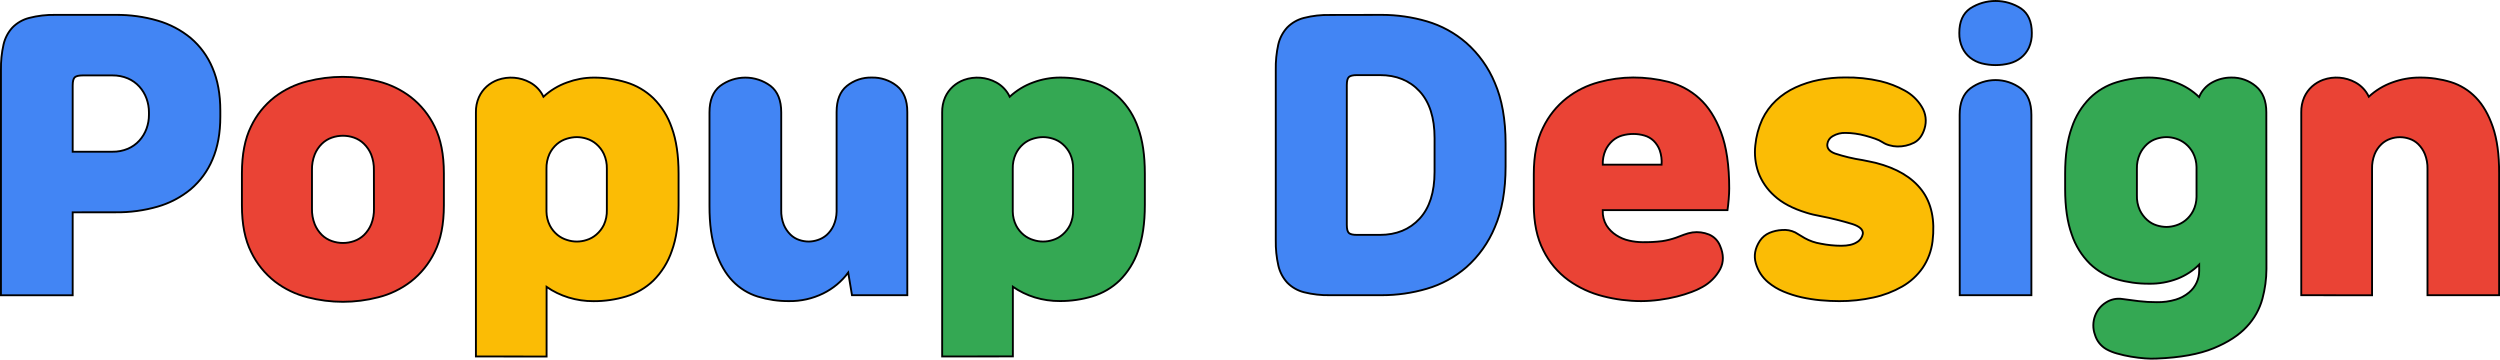
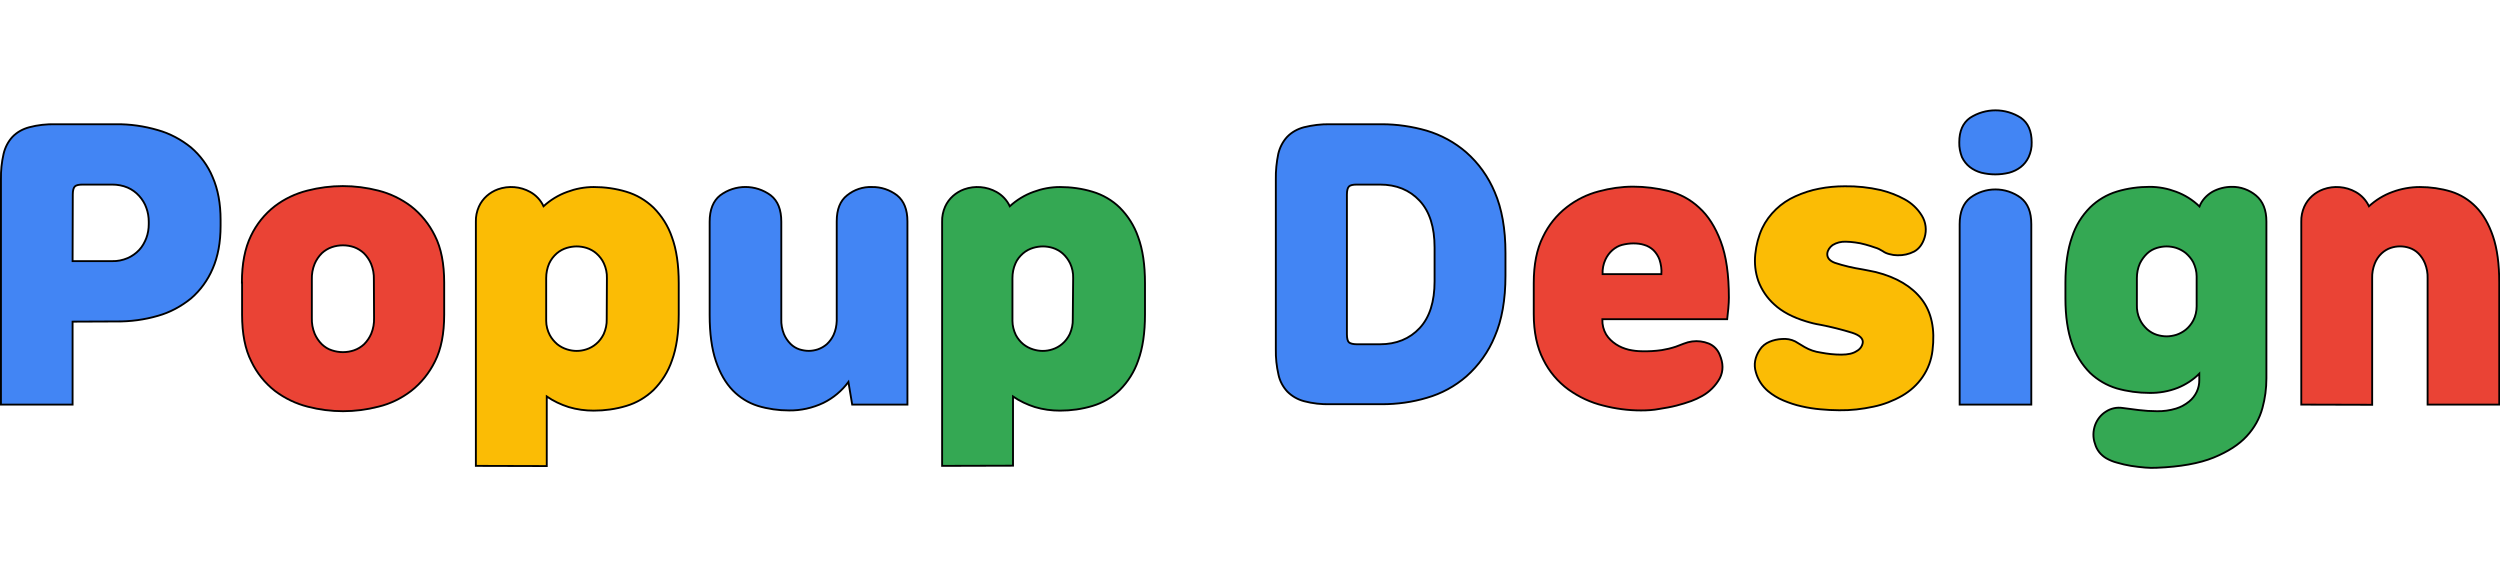
- <svg xmlns="http://www.w3.org/2000/svg" viewBox="0 0 1325.99 190.75">
-   <defs>
-     <style>.cls-1{fill:#4285f4;}.cls-1,.cls-2,.cls-3,.cls-4{stroke:#000;stroke-miterlimit:10;}.cls-2{fill:#ea4335;}.cls-3{fill:#fbbc05;}.cls-4{fill:#34a853;}</style>
-   </defs>
-   <g id="Layer_2" data-name="Layer 2">
-     <g id="Layer_2-2" data-name="Layer 2">
-       <path class="cls-1" d="M38.55,112.61v44H.5V37.07A56.58,56.58,0,0,1,1.88,23.59a19.88,19.88,0,0,1,4.72-9,19,19,0,0,1,8.86-5.08A51.54,51.54,0,0,1,29.31,7.89H61.45a76.54,76.54,0,0,1,22.16,3.05,48.91,48.91,0,0,1,17.55,9.23A42,42,0,0,1,112.7,36q4.15,9.61,4.16,22.72v3.14q0,13.11-4.16,22.72a42,42,0,0,1-11.54,15.79,48.91,48.91,0,0,1-17.55,9.23,76.89,76.89,0,0,1-22.16,3Zm0-32.14H59.6a20.33,20.33,0,0,0,8.22-1.57,17.45,17.45,0,0,0,6.1-4.34,19.16,19.16,0,0,0,3.78-6.28A21.19,21.19,0,0,0,79,60.9V59.6a21.33,21.33,0,0,0-1.3-7.39,19.22,19.22,0,0,0-3.78-6.27,17.6,17.6,0,0,0-6.1-4.35A20.5,20.5,0,0,0,59.6,40H43.9c-2.09,0-3.51.35-4.24,1s-1.11,2.12-1.11,4.34Z" />
-       <path class="cls-2" d="M128.31,91.92q0-15,4.8-24.75a43.3,43.3,0,0,1,12.56-15.69,47.48,47.48,0,0,1,17.27-8.32,75.15,75.15,0,0,1,37.68,0,47.43,47.43,0,0,1,17.26,8.32,44.16,44.16,0,0,1,12.66,15.69q4.89,9.8,4.89,24.75v17q0,15-4.89,24.75a44.16,44.16,0,0,1-12.66,15.69,47.27,47.27,0,0,1-17.26,8.32,74.44,74.44,0,0,1-37.5,0,47.39,47.39,0,0,1-17.27-8.32,44.13,44.13,0,0,1-12.65-15.69q-4.89-9.79-4.89-24.75Zm70-1.66a21.27,21.27,0,0,0-1.48-8.4A17,17,0,0,0,193,76.23,14.2,14.2,0,0,0,187.78,73,17.8,17.8,0,0,0,176,73a14.12,14.12,0,0,0-5.26,3.24,16.74,16.74,0,0,0-3.79,5.63,21.09,21.09,0,0,0-1.48,8.4v20.32a21.06,21.06,0,0,0,1.48,8.4,16.89,16.89,0,0,0,3.79,5.64,14.23,14.23,0,0,0,5.26,3.23,17.8,17.8,0,0,0,11.82,0,14.31,14.31,0,0,0,5.26-3.23,17.19,17.19,0,0,0,3.79-5.64,21.23,21.23,0,0,0,1.48-8.4Z" />
-       <path class="cls-3" d="M252.42,189.07V59.6a19,19,0,0,1,1.57-8,17.26,17.26,0,0,1,4.15-5.73,18.21,18.21,0,0,1,5.91-3.51,21,21,0,0,1,17.09,1.39,16.62,16.62,0,0,1,7.11,7.57,36.29,36.29,0,0,1,12.47-7.57,41.22,41.22,0,0,1,14.13-2.59,59,59,0,0,1,17.27,2.5,35.53,35.53,0,0,1,14.4,8.4,40.63,40.63,0,0,1,9.79,15.7q3.6,9.8,3.6,24.38v16.62q0,14.59-3.6,24.38a40.63,40.63,0,0,1-9.79,15.7,35.53,35.53,0,0,1-14.4,8.4,59,59,0,0,1-17.27,2.5,44.89,44.89,0,0,1-13.3-1.94,42.39,42.39,0,0,1-11.64-5.64v36.94Zm69.45-99.55a17.84,17.84,0,0,0-1.58-7.85,15.84,15.84,0,0,0-4-5.26,14.32,14.32,0,0,0-5.17-2.86,17.81,17.81,0,0,0-5.17-.83,18.71,18.71,0,0,0-5.26.83,14.24,14.24,0,0,0-5.27,2.86,16,16,0,0,0-4,5.26,18,18,0,0,0-1.57,7.85v22.72a16.86,16.86,0,0,0,1.85,7.48,16,16,0,0,0,4,4.9,14.85,14.85,0,0,0,5.08,2.67,16.52,16.52,0,0,0,10.34,0,14.17,14.17,0,0,0,5.17-2.86,16,16,0,0,0,4-5.17,17.65,17.65,0,0,0,1.58-7.94Z" />
-       <path class="cls-1" d="M418.46,159.71a55.36,55.36,0,0,1-16.53-2.4,31.35,31.35,0,0,1-13.3-8.22q-5.64-5.82-9-15.61t-3.32-24.38V59.6q0-9.6,5.63-14a22.41,22.41,0,0,1,26.78,0q5.64,4.43,5.64,14v51.72a19.8,19.8,0,0,0,1.38,7.94,16,16,0,0,0,3.51,5.17,12.09,12.09,0,0,0,4.71,2.86,16,16,0,0,0,5,.83,15.64,15.64,0,0,0,4.8-.83,13.35,13.35,0,0,0,4.71-2.67,15.29,15.29,0,0,0,3.6-4.9,18.9,18.9,0,0,0,1.66-7.48V59.42q0-9.42,5.45-13.85a20.24,20.24,0,0,1,13.21-4.44,20.58,20.58,0,0,1,13.29,4.44q5.55,4.43,5.55,13.85v97.15H451.89l-2-12a36.42,36.42,0,0,1-13.3,11.08A39.9,39.9,0,0,1,418.46,159.71Z" />
-       <path class="cls-4" d="M499.72,189.07V59.6a19.2,19.2,0,0,1,1.57-8,17.14,17.14,0,0,1,4.16-5.73,18,18,0,0,1,5.91-3.51,21,21,0,0,1,17.09,1.39,16.66,16.66,0,0,1,7.1,7.57A36.29,36.29,0,0,1,548,43.72a41.22,41.22,0,0,1,14.13-2.59,58.93,58.93,0,0,1,17.27,2.5A35.5,35.5,0,0,1,593.83,52a40.87,40.87,0,0,1,9.79,15.7q3.6,9.8,3.6,24.38v16.62q0,14.59-3.6,24.38a40.87,40.87,0,0,1-9.79,15.7,35.5,35.5,0,0,1-14.41,8.4,58.93,58.93,0,0,1-17.27,2.5,44.94,44.94,0,0,1-13.3-1.94,42.47,42.47,0,0,1-11.63-5.64v36.94Zm69.45-99.55a18,18,0,0,0-1.57-7.85,16,16,0,0,0-4-5.26,14.4,14.4,0,0,0-5.17-2.86,17.91,17.91,0,0,0-5.17-.83,18.77,18.77,0,0,0-5.27.83,14.2,14.2,0,0,0-5.26,2.86,15.84,15.84,0,0,0-4,5.26,17.84,17.84,0,0,0-1.57,7.85v22.72a17,17,0,0,0,1.84,7.48,15.84,15.84,0,0,0,4,4.9,14.76,14.76,0,0,0,5.08,2.67,16.52,16.52,0,0,0,10.34,0,14.25,14.25,0,0,0,5.17-2.86,16.12,16.12,0,0,0,4-5.17,17.79,17.79,0,0,0,1.57-7.94Z" />
-       <path class="cls-1" d="M733,7.89a84.85,84.85,0,0,1,23.74,3.41,55.9,55.9,0,0,1,21,11.46A57.78,57.78,0,0,1,792.83,43.9q5.73,13.13,5.73,32.33v12q0,19.22-5.73,32.32a57.82,57.82,0,0,1-15.05,21.15,55.88,55.88,0,0,1-21,11.45A84.5,84.5,0,0,1,733,156.57H705.47A51.94,51.94,0,0,1,691.62,155a19,19,0,0,1-8.86-5.08,19.94,19.94,0,0,1-4.72-9,56.64,56.64,0,0,1-1.38-13.48V37.07A56.58,56.58,0,0,1,678,23.59a19.88,19.88,0,0,1,4.72-9,19,19,0,0,1,8.86-5.08,51.54,51.54,0,0,1,13.85-1.57Zm27.89,65.38q0-16.24-7.94-24.84t-21.06-8.59H719.7c-2.1,0-3.51.34-4.25,1s-1.11,2.12-1.11,4.34v74.06c0,2.22.37,3.66,1.11,4.34s2.15,1,4.25,1h12.18q13.11,0,21.06-8.59t7.94-24.84Z" />
-       <path class="cls-2" d="M870.4,159.71a81.52,81.52,0,0,1-20.13-2.59,53.92,53.92,0,0,1-18.38-8.49,43.49,43.49,0,0,1-13.29-15.8q-5.08-9.87-5.08-24.28V92.29q0-14.78,4.89-24.56A44.53,44.53,0,0,1,831,52a47.7,47.7,0,0,1,17-8.4,70,70,0,0,1,18.2-2.5,76.16,76.16,0,0,1,18.74,2.31,38.23,38.23,0,0,1,16.35,8.77q7.2,6.48,11.54,18t4.34,29.83q0,2.4-.28,5.73c-.18,2.21-.4,4.12-.64,5.72H850.09v.19a14.3,14.3,0,0,0,2,7.94,17.22,17.22,0,0,0,5.17,5.17,20.7,20.7,0,0,0,6.83,2.86,31.75,31.75,0,0,0,7,.83,75.77,75.77,0,0,0,10.53-.55,40.17,40.17,0,0,0,7.39-1.85c1.35-.49,2.74-1,4.15-1.57a21.84,21.84,0,0,1,4.53-1.2,17.22,17.22,0,0,1,8.77,1.11,10.75,10.75,0,0,1,5.82,5.91q3,6.84.09,12.47a23.59,23.59,0,0,1-9.51,9.51,38.61,38.61,0,0,1-5.63,2.58,74.34,74.34,0,0,1-7.76,2.41,81.75,81.75,0,0,1-9.23,1.75A75.7,75.7,0,0,1,870.4,159.71Zm-4.06-88.66a21.47,21.47,0,0,0-6,.83,13.23,13.23,0,0,0-5.08,2.78,15.51,15.51,0,0,0-3.7,5,17.63,17.63,0,0,0-1.47,7.67H881.3a19.24,19.24,0,0,0-1-7.67,13.75,13.75,0,0,0-3.24-5,11.63,11.63,0,0,0-4.89-2.78A20.94,20.94,0,0,0,866.34,71.05Z" />
-       <path class="cls-3" d="M969.21,76.41c-.25,2.22,1.08,3.88,4,5a91.25,91.25,0,0,0,14.69,3.51l3.6.73,3.41.74q16.64,4.26,24.39,14.5t5.72,27.06a32,32,0,0,1-5.26,14.13,33.38,33.38,0,0,1-10.81,9.88,53.45,53.45,0,0,1-15.23,5.82,82.7,82.7,0,0,1-18.2,1.94c-3.2,0-6.49-.16-9.88-.46a81.69,81.69,0,0,1-10.07-1.57,56.78,56.78,0,0,1-9.6-3.05,31.59,31.59,0,0,1-8.13-4.9,20.38,20.38,0,0,1-6.55-10.06q-1.75-6,2.12-11.92a11.69,11.69,0,0,1,5.08-4.24A19.61,19.61,0,0,1,945.2,122a13.1,13.1,0,0,1,7,1.29c1.72,1,3.39,2,5,3a26,26,0,0,0,8.49,2.95,55.47,55.47,0,0,0,10.9,1.11c3.57,0,6.31-.61,8.22-1.85a6.4,6.4,0,0,0,3.23-4.43q.38-3.33-5.63-5.26a166.64,166.64,0,0,0-16.72-4.16c-1.35-.24-2.67-.52-4-.83s-2.49-.65-3.6-1q-10.89-3.32-17-9a31,31,0,0,1-8.5-12.47A32.64,32.64,0,0,1,931,77.15a43.45,43.45,0,0,1,3.7-13.85,33.54,33.54,0,0,1,7.29-10,38.6,38.6,0,0,1,10.34-6.92,54.4,54.4,0,0,1,12.47-4,71.6,71.6,0,0,1,13.67-1.3,77.76,77.76,0,0,1,19,2A51.39,51.39,0,0,1,1010.21,48a23.76,23.76,0,0,1,9.06,8.59,14,14,0,0,1,1.47,11.72q-1.66,5.37-5.54,7.39a18.73,18.73,0,0,1-8.86,2,15.63,15.63,0,0,1-4.16-.64,11.72,11.72,0,0,1-3.6-1.57,17.64,17.64,0,0,0-4.06-1.94q-2.41-.84-5.08-1.57A41.77,41.77,0,0,0,984,70.87a37.52,37.52,0,0,0-5-.37,12.44,12.44,0,0,0-7,1.75A5.58,5.58,0,0,0,969.21,76.41Z" />
-       <path class="cls-1" d="M1039.21,17.49q0-9,5.73-13a24.87,24.87,0,0,1,27,0q5.73,4,5.73,13a17.92,17.92,0,0,1-1.57,7.85,14.89,14.89,0,0,1-4.16,5.27,16.54,16.54,0,0,1-6.09,3,30.14,30.14,0,0,1-14.78,0,16.47,16.47,0,0,1-6.09-3,14.67,14.67,0,0,1-4.16-5.27A17.78,17.78,0,0,1,1039.21,17.49Zm.18,43.41q0-9.61,5.64-14a22.45,22.45,0,0,1,26.78,0q5.63,4.43,5.63,14v95.67h-38Z" />
-       <path class="cls-4" d="M1202.11,142.71a62.16,62.16,0,0,1-2.12,15.7,34.84,34.84,0,0,1-8.32,14.87q-6.18,6.75-17.63,11.45t-30.11,5.45a43.79,43.79,0,0,1-6.19-.09c-2.4-.19-4.89-.49-7.48-.92a66,66,0,0,1-7.38-1.67,25.46,25.46,0,0,1-5.73-2.31,13.15,13.15,0,0,1-6-7.66,14.51,14.51,0,0,1,.09-10.07,14,14,0,0,1,5.72-7,12.46,12.46,0,0,1,8.87-1.85q4.07.56,8.5,1.11a77.41,77.41,0,0,0,9.6.55,33.06,33.06,0,0,0,10.16-1.38,20.25,20.25,0,0,0,7-3.79,14.85,14.85,0,0,0,5.35-11.45v-3.33a33.59,33.59,0,0,1-11.45,7.48,40.15,40.15,0,0,1-15.14,2.68,60.07,60.07,0,0,1-17.27-2.4,34.43,34.43,0,0,1-14.13-8.22,39.63,39.63,0,0,1-9.6-15.51q-3.51-9.7-3.51-24.1V92.11q0-14.6,3.51-24.38a40.35,40.35,0,0,1,9.6-15.7,34.75,34.75,0,0,1,14.22-8.4,58.62,58.62,0,0,1,17.36-2.5,40.47,40.47,0,0,1,14,2.59,35,35,0,0,1,12.37,7.76,15.54,15.54,0,0,1,6.93-7.76,21,21,0,0,1,10.25-2.59,19.58,19.58,0,0,1,12.93,4.62q5.54,4.62,5.54,13.85Zm-68.71-39.15a17.79,17.79,0,0,0,1.57,7.94,16.68,16.68,0,0,0,3.88,5.17,13.52,13.52,0,0,0,5.08,2.87,18.21,18.21,0,0,0,5.17.83,17.31,17.31,0,0,0,5.08-.83,15.32,15.32,0,0,0,5-2.68,15.84,15.84,0,0,0,4-4.9,17,17,0,0,0,1.85-7.48V88.6a17,17,0,0,0-1.85-7.48,15.91,15.91,0,0,0-4-4.89,15.14,15.14,0,0,0-5-2.68,17,17,0,0,0-5.08-.83,17.86,17.86,0,0,0-5.17.83,13.5,13.5,0,0,0-5.08,2.86,16.63,16.63,0,0,0-3.88,5.26,18,18,0,0,0-1.57,7.85Z" />
-       <path class="cls-2" d="M1220.58,156.57v-97a19,19,0,0,1,1.57-8,17.12,17.12,0,0,1,4.15-5.73,18.21,18.21,0,0,1,5.91-3.51,21,21,0,0,1,17.09,1.39,16.62,16.62,0,0,1,7.11,7.57,36.19,36.19,0,0,1,12.47-7.57,42.21,42.21,0,0,1,14.5-2.59,55.41,55.41,0,0,1,16.53,2.4,31.32,31.32,0,0,1,13.29,8.22q5.64,5.82,9,15.61t3.33,24.38v64.83h-38v-67a19.83,19.83,0,0,0-1.39-7.85,15.73,15.73,0,0,0-3.51-5.26,12.06,12.06,0,0,0-4.71-2.86,15.39,15.39,0,0,0-10,0,12.91,12.91,0,0,0-4.8,2.86,15.06,15.06,0,0,0-3.6,5.26,19.83,19.83,0,0,0-1.39,7.85v67.05Z" />
+ <svg xmlns="http://www.w3.org/2000/svg" version="1.1" id="레이어_1" x="0px" y="0px" viewBox="0 0 1326 305" style="enable-background:new 0 0 1326 305;" xml:space="preserve">
+   <style type="text/css">
+ 	.st0{fill:#4285F4;stroke:#000000;stroke-miterlimit:10;}
+ 	.st1{fill:#EA4335;stroke:#000000;stroke-miterlimit:10;}
+ 	.st2{fill:#FBBC05;stroke:#000000;stroke-miterlimit:10;}
+ 	.st3{fill:#34A853;stroke:#000000;stroke-miterlimit:10;}
+ </style>
+   <g id="Layer_2">
+     <g id="Layer_2-2">
+       <path class="st0" d="M38.5,170.6v44h-38V95.1C0.4,90.5,0.9,86,1.9,81.6c0.8-3.4,2.4-6.5,4.7-9c2.4-2.5,5.5-4.2,8.9-5.1    c4.5-1.2,9.2-1.7,13.9-1.6h32.1c7.5-0.1,15,1,22.2,3.1c6.4,1.8,12.4,5,17.6,9.2c5,4.3,9,9.7,11.5,15.8c2.8,6.4,4.2,14,4.2,22.7    v3.1c0,8.7-1.4,16.3-4.2,22.7c-2.6,6.1-6.5,11.5-11.5,15.8c-5.2,4.2-11.1,7.4-17.5,9.2c-7.2,2.1-14.7,3.1-22.2,3L38.5,170.6z     M38.5,138.5h21c2.8,0.1,5.6-0.5,8.2-1.6c2.3-1,4.4-2.5,6.1-4.3c1.7-1.8,2.9-4,3.8-6.3c0.9-2.4,1.3-4.9,1.3-7.4v-1.3    c0-2.5-0.4-5-1.3-7.4c-0.8-2.3-2.1-4.4-3.8-6.3c-1.7-1.9-3.8-3.4-6.1-4.4c-2.6-1.1-5.4-1.6-8.2-1.6H43.9c-2.1,0-3.5,0.3-4.2,1    s-1.1,2.1-1.1,4.3L38.5,138.5z" />
+       <path class="st1" d="M128.3,149.9c0-10,1.6-18.2,4.8-24.8c2.9-6.1,7.2-11.5,12.6-15.7c5.1-3.9,11-6.7,17.3-8.3    c12.4-3.2,25.3-3.2,37.7,0c6.3,1.6,12.1,4.4,17.3,8.3c5.4,4.2,9.7,9.6,12.7,15.7c3.3,6.5,4.9,14.8,4.9,24.8v17    c0,10-1.6,18.3-4.9,24.8c-3,6.1-7.3,11.5-12.7,15.7c-5.1,3.9-11,6.8-17.3,8.3c-12.3,3.2-25.2,3.2-37.5,0    c-6.3-1.6-12.1-4.4-17.3-8.3c-5.4-4.2-9.7-9.6-12.6-15.7c-3.3-6.5-4.9-14.8-4.9-24.8V149.9z M198.3,148.3c0.1-2.9-0.4-5.7-1.5-8.4    c-0.9-2.1-2.2-4-3.8-5.6c-1.5-1.4-3.3-2.5-5.2-3.2c-3.8-1.3-8-1.3-11.8,0c-2,0.7-3.8,1.8-5.3,3.2c-1.6,1.6-2.9,3.5-3.8,5.6    c-1.1,2.7-1.6,5.5-1.5,8.4v20.3c-0.1,2.9,0.4,5.7,1.5,8.4c0.9,2.1,2.2,4,3.8,5.6c1.5,1.4,3.3,2.6,5.3,3.2c3.8,1.3,8,1.3,11.8,0    c2-0.7,3.8-1.8,5.3-3.2c1.6-1.6,2.9-3.5,3.8-5.6c1.1-2.7,1.6-5.5,1.5-8.4L198.3,148.3z" />
+       <path class="st2" d="M252.4,247.1V117.6c-0.1-2.7,0.5-5.5,1.6-8c1-2.2,2.4-4.1,4.2-5.7c1.7-1.5,3.7-2.7,5.9-3.5    c5.6-2,11.9-1.5,17.1,1.4c3.1,1.7,5.6,4.4,7.1,7.6c3.6-3.3,7.8-5.9,12.5-7.6c4.5-1.7,9.3-2.6,14.1-2.6c5.8,0,11.7,0.8,17.3,2.5    c5.4,1.6,10.3,4.5,14.4,8.4c4.4,4.4,7.8,9.8,9.8,15.7c2.4,6.5,3.6,14.7,3.6,24.4v16.6c0,9.7-1.2,17.9-3.6,24.4    c-2,5.9-5.4,11.3-9.8,15.7c-4.1,3.9-9,6.8-14.4,8.4c-5.6,1.7-11.4,2.5-17.3,2.5c-4.5,0-9-0.6-13.3-1.9c-4.1-1.3-8.1-3.2-11.6-5.6    v36.9L252.4,247.1z M321.9,147.5c0.1-2.7-0.5-5.4-1.6-7.8c-0.9-2-2.3-3.8-4-5.3c-1.5-1.3-3.3-2.3-5.2-2.9    c-1.7-0.5-3.4-0.8-5.2-0.8c-1.8,0-3.6,0.3-5.3,0.8c-1.9,0.6-3.7,1.5-5.3,2.9c-1.7,1.5-3,3.2-4,5.3c-1.1,2.5-1.6,5.1-1.6,7.8v22.7    c0,2.6,0.7,5.2,1.9,7.5c1,1.9,2.4,3.5,4,4.9c1.5,1.2,3.2,2.1,5.1,2.7c3.4,1.1,7,1.1,10.3,0c1.9-0.6,3.7-1.6,5.2-2.9    c1.7-1.4,3-3.2,4-5.2c1.1-2.5,1.7-5.2,1.6-7.9L321.9,147.5z" />
+       <path class="st0" d="M418.5,217.7c-5.6,0-11.2-0.8-16.5-2.4c-5.1-1.6-9.6-4.4-13.3-8.2c-3.8-3.9-6.8-9.1-9-15.6    c-2.2-6.5-3.3-14.7-3.3-24.4v-49.5c0-6.4,1.9-11.1,5.6-14c7.9-5.9,18.8-5.9,26.8,0c3.8,3,5.6,7.6,5.6,14v51.7    c-0.1,2.7,0.4,5.4,1.4,7.9c0.8,1.9,2,3.7,3.5,5.2c1.3,1.3,2.9,2.3,4.7,2.9c1.6,0.5,3.3,0.8,5,0.8c1.6,0,3.3-0.3,4.8-0.8    c1.7-0.6,3.3-1.5,4.7-2.7c1.5-1.4,2.7-3,3.6-4.9c1.1-2.4,1.6-4.9,1.7-7.5v-52.8c0-6.3,1.8-10.9,5.5-13.8c3.7-3,8.4-4.6,13.2-4.4    c4.8-0.1,9.5,1.5,13.3,4.4c3.7,3,5.5,7.6,5.5,13.8v97.2h-29.3l-2-12c-3.5,4.7-8,8.5-13.3,11.1C431,216.4,424.7,217.8,418.5,217.7z    " />
+       <path class="st3" d="M499.7,247.1V117.6c-0.1-2.7,0.5-5.5,1.6-8c1-2.2,2.4-4.1,4.2-5.7c1.7-1.5,3.7-2.7,5.9-3.5    c5.6-2,11.9-1.5,17.1,1.4c3.1,1.7,5.6,4.4,7.1,7.6c3.6-3.3,7.8-5.9,12.5-7.6c4.5-1.7,9.3-2.6,14.1-2.6c5.8,0,11.7,0.8,17.3,2.5    c5.4,1.6,10.4,4.5,14.4,8.4c4.4,4.4,7.8,9.8,9.8,15.7c2.4,6.5,3.6,14.7,3.6,24.4v16.6c0,9.7-1.2,17.9-3.6,24.4    c-2,5.9-5.4,11.3-9.8,15.7c-4.1,3.9-9,6.8-14.4,8.4c-5.6,1.7-11.4,2.5-17.3,2.5c-4.5,0-9-0.6-13.3-1.9c-4.1-1.3-8.1-3.2-11.6-5.6    V247L499.7,247.1z M569.2,147.5c0.1-2.7-0.5-5.4-1.6-7.8c-1-2-2.3-3.8-4-5.3c-1.5-1.3-3.3-2.3-5.2-2.9c-1.7-0.5-3.4-0.8-5.2-0.8    c-1.8,0-3.6,0.3-5.3,0.8c-1.9,0.6-3.7,1.5-5.3,2.9c-1.7,1.5-3.1,3.2-4,5.3c-1.1,2.5-1.6,5.1-1.6,7.8v22.7c0,2.6,0.7,5.2,1.8,7.5    c1,1.9,2.4,3.6,4,4.9c1.5,1.2,3.2,2.1,5.1,2.7c3.4,1.1,7,1.1,10.3,0c1.9-0.6,3.7-1.6,5.2-2.9c1.7-1.4,3-3.2,4-5.2    c1.1-2.5,1.7-5.2,1.6-7.9L569.2,147.5z" />
+       <path class="st0" d="M733,65.9c8,0,16,1.2,23.7,3.4c7.7,2.3,14.9,6.2,21,11.5c6.6,5.8,11.7,13,15.1,21.1    c3.8,8.8,5.7,19.5,5.7,32.3v12c0,12.8-1.9,23.6-5.7,32.3c-3.3,8.1-8.5,15.3-15,21.1c-6.1,5.3-13.3,9.2-21,11.4    c-7.7,2.3-15.7,3.4-23.8,3.4h-27.5c-4.7,0.1-9.3-0.4-13.8-1.6c-3.4-0.9-6.4-2.6-8.9-5.1c-2.3-2.5-4-5.6-4.7-9    c-1-4.4-1.5-8.9-1.4-13.5V95.1c-0.1-4.5,0.4-9.1,1.3-13.5c0.8-3.4,2.4-6.5,4.7-9c2.4-2.5,5.5-4.2,8.9-5.1    c4.5-1.1,9.2-1.7,13.8-1.6L733,65.9z M760.9,131.3c0-10.8-2.6-19.1-7.9-24.8s-12.3-8.6-21.1-8.6h-12.2c-2.1,0-3.5,0.3-4.2,1    s-1.1,2.1-1.1,4.3v74.1c0,2.2,0.4,3.7,1.1,4.3s2.2,1,4.2,1h12.2c8.7,0,15.8-2.9,21.1-8.6c5.3-5.7,7.9-14,7.9-24.8L760.9,131.3z" />
+       <path class="st1" d="M870.4,217.7c-6.8,0-13.6-0.9-20.1-2.6c-6.6-1.6-12.8-4.5-18.4-8.5c-5.6-4.1-10.2-9.5-13.3-15.8    c-3.4-6.6-5.1-14.7-5.1-24.3v-16.3c0-9.9,1.6-18,4.9-24.6c2.9-6.1,7.2-11.5,12.6-15.7c5-3.9,10.8-6.8,17-8.4    c5.9-1.6,12-2.5,18.2-2.5c6.3,0,12.6,0.8,18.7,2.3c6.1,1.5,11.7,4.5,16.3,8.8c4.8,4.3,8.6,10.3,11.5,18c2.9,7.7,4.3,17.6,4.3,29.8    c0,1.6-0.1,3.5-0.3,5.7c-0.2,2.2-0.4,4.1-0.6,5.7h-66.2v0.2c-0.1,2.8,0.6,5.5,2,7.9c1.3,2.1,3.1,3.8,5.2,5.2    c2.1,1.4,4.4,2.3,6.8,2.9c2.3,0.5,4.6,0.8,7,0.8c3.5,0.1,7-0.1,10.5-0.6c2.5-0.4,5-1,7.4-1.8c1.3-0.5,2.7-1,4.2-1.6    c1.5-0.6,3-1,4.5-1.2c3-0.4,6,0,8.8,1.1c2.7,1.1,4.7,3.2,5.8,5.9c2,4.6,2,8.7,0.1,12.5c-2.2,4-5.5,7.3-9.5,9.5    c-1.8,1-3.7,1.9-5.6,2.6c-2.5,0.9-5.1,1.7-7.8,2.4c-3,0.8-6.1,1.3-9.2,1.8C877,217.5,873.7,217.7,870.4,217.7z M866.3,129.1    c-2,0-4,0.3-6,0.8c-1.9,0.5-3.6,1.5-5.1,2.8c-1.6,1.4-2.8,3.1-3.7,5c-1.1,2.4-1.6,5-1.5,7.7h31.2c0.2-2.6-0.2-5.2-1-7.7    c-0.7-1.9-1.8-3.6-3.2-5c-1.4-1.3-3.1-2.3-4.9-2.8C870.3,129.3,868.3,129.1,866.3,129.1z" />
+       <path class="st2" d="M969.2,134.4c-0.2,2.2,1.1,3.9,4,5c4.8,1.6,9.7,2.7,14.7,3.5l3.6,0.7l3.4,0.7c11.1,2.8,19.2,7.7,24.4,14.5    s7.1,15.8,5.7,27.1c-0.6,5.1-2.4,9.9-5.3,14.1c-2.8,4.1-6.5,7.4-10.8,9.9c-4.7,2.7-9.9,4.7-15.2,5.8c-6,1.3-12.1,2-18.2,1.9    c-3.2,0-6.5-0.2-9.9-0.5c-3.4-0.3-6.7-0.8-10.1-1.6c-3.3-0.7-6.5-1.8-9.6-3.1c-2.9-1.2-5.7-2.9-8.1-4.9c-3.1-2.6-5.4-6.1-6.5-10.1    c-1.2-4-0.5-8,2.1-11.9c1.2-1.9,3-3.3,5.1-4.2c2.1-0.9,4.4-1.4,6.7-1.5c2.4-0.2,4.8,0.2,7,1.3c1.7,1,3.4,2,5,3    c2.6,1.5,5.5,2.5,8.5,2.9c3.6,0.7,7.2,1.1,10.9,1.1c3.6,0,6.3-0.6,8.2-1.9c1.7-0.9,2.9-2.5,3.2-4.4c0.3-2.2-1.6-4-5.6-5.3    c-5.5-1.7-11.1-3.1-16.7-4.2c-1.3-0.2-2.7-0.5-4-0.8s-2.5-0.7-3.6-1c-7.3-2.2-12.9-5.2-17-9c-3.8-3.4-6.7-7.7-8.5-12.5    c-1.6-4.6-2.1-9.4-1.6-14.2c0.5-4.8,1.7-9.5,3.7-13.8c1.8-3.8,4.3-7.1,7.3-10c3-2.9,6.5-5.2,10.3-6.9c4-1.8,8.2-3.2,12.5-4    c4.5-0.9,9.1-1.3,13.7-1.3c6.4-0.1,12.8,0.6,19,2c4.4,1.1,8.7,2.7,12.7,4.9c3.7,2,6.9,5,9.1,8.6c2.2,3.5,2.7,7.8,1.5,11.7    c-1.1,3.6-3,6-5.5,7.4c-2.7,1.4-5.8,2.1-8.9,2c-1.4,0-2.8-0.2-4.2-0.6c-1.3-0.3-2.5-0.8-3.6-1.6c-1.3-0.8-2.6-1.5-4.1-1.9    c-1.6-0.6-3.3-1.1-5.1-1.6c-1.8-0.5-3.6-0.9-5.4-1.1c-1.7-0.2-3.3-0.4-5-0.4c-2.5-0.1-4.9,0.5-7,1.8    C970.5,131.1,969.4,132.7,969.2,134.4z" />
+       <path class="st0" d="M1039.2,75.5c0-6,1.9-10.3,5.7-13c8.2-5.3,18.8-5.3,27,0c3.8,2.7,5.7,7,5.7,13c0.1,2.7-0.5,5.4-1.6,7.8    c-1,2.1-2.4,3.9-4.2,5.3c-1.8,1.4-3.9,2.4-6.1,3c-4.9,1.2-9.9,1.2-14.8,0c-2.2-0.6-4.3-1.6-6.1-3c-1.8-1.4-3.2-3.2-4.2-5.3    C1039.7,80.9,1039.1,78.2,1039.2,75.5z M1039.4,118.9c0-6.4,1.9-11.1,5.6-14c7.9-5.9,18.8-5.9,26.8,0c3.8,3,5.6,7.6,5.6,14v95.7    h-38L1039.4,118.9z" />
+       <path class="st3" d="M1202.1,200.7c0,5.3-0.7,10.6-2.1,15.7c-1.5,5.6-4.4,10.7-8.3,14.9c-4.1,4.5-10,8.3-17.6,11.4    s-17.7,4.9-30.1,5.4c-2.1,0.1-4.1,0.1-6.2-0.1c-2.4-0.2-4.9-0.5-7.5-0.9c-2.5-0.4-5-1-7.4-1.7c-2-0.5-3.9-1.3-5.7-2.3    c-2.9-1.7-5.1-4.4-6-7.7c-1.2-3.3-1.1-6.8,0.1-10.1c1.1-2.9,3.1-5.4,5.7-7c2.6-1.7,5.8-2.4,8.9-1.9c2.7,0.4,5.5,0.7,8.5,1.1    c3.2,0.4,6.4,0.6,9.6,0.6c3.4,0.1,6.9-0.4,10.2-1.4c2.6-0.8,4.9-2.1,7-3.8c3.4-2.8,5.4-7,5.3-11.4v-3.3c-3.3,3.3-7.2,5.8-11.4,7.5    c-4.8,1.9-10,2.8-15.1,2.7c-5.8,0-11.7-0.8-17.3-2.4c-5.3-1.6-10.1-4.4-14.1-8.2c-4.4-4.4-7.6-9.7-9.6-15.5    c-2.3-6.5-3.5-14.5-3.5-24.1v-8.1c0-9.7,1.2-17.9,3.5-24.4c1.9-5.9,5.2-11.3,9.6-15.7c4-3.9,8.9-6.8,14.2-8.4    c5.6-1.7,11.5-2.5,17.4-2.5c4.8,0,9.5,0.9,14,2.6c4.6,1.7,8.8,4.3,12.4,7.8c1.3-3.3,3.8-6,6.9-7.8c3.1-1.7,6.7-2.6,10.2-2.6    c4.7-0.1,9.3,1.6,12.9,4.6c3.7,3.1,5.5,7.7,5.5,13.8L1202.1,200.7z M1133.4,161.6c-0.1,2.7,0.4,5.4,1.6,7.9c0.9,2,2.3,3.7,3.9,5.2    c1.5,1.3,3.2,2.3,5.1,2.9c1.7,0.5,3.4,0.8,5.2,0.8c1.7,0,3.4-0.3,5.1-0.8c1.8-0.6,3.5-1.5,5-2.7c1.6-1.3,3-3,4-4.9    c1.2-2.3,1.8-4.9,1.8-7.5v-15.9c0-2.6-0.7-5.2-1.8-7.5c-1-1.9-2.4-3.5-4-4.9c-1.5-1.2-3.2-2.1-5-2.7c-1.6-0.5-3.4-0.8-5.1-0.8    c-1.8,0-3.5,0.3-5.2,0.8c-1.9,0.6-3.6,1.5-5.1,2.9c-1.6,1.5-2.9,3.3-3.9,5.3c-1.1,2.5-1.6,5.1-1.6,7.8V161.6z" />
+       <path class="st1" d="M1220.6,214.6v-97c-0.1-2.7,0.5-5.5,1.6-8c1-2.2,2.4-4.1,4.2-5.7c1.7-1.5,3.7-2.7,5.9-3.5    c5.6-2,11.9-1.5,17.1,1.4c3.1,1.7,5.6,4.4,7.1,7.6c3.6-3.3,7.8-5.9,12.5-7.6c4.6-1.7,9.6-2.6,14.5-2.6c5.6,0,11.2,0.8,16.5,2.4    c5.1,1.6,9.6,4.4,13.3,8.2c3.8,3.9,6.8,9.1,9,15.6c2.2,6.5,3.3,14.7,3.3,24.4v64.8h-38v-67c0.1-2.7-0.4-5.4-1.4-7.9    c-0.8-2-2-3.8-3.5-5.3c-1.3-1.3-2.9-2.3-4.7-2.9c-3.2-1.1-6.8-1.1-10,0c-1.8,0.6-3.4,1.6-4.8,2.9c-1.6,1.5-2.8,3.3-3.6,5.3    c-1,2.5-1.5,5.2-1.4,7.9v67.1L1220.6,214.6z" />
    </g>
  </g>
</svg>
